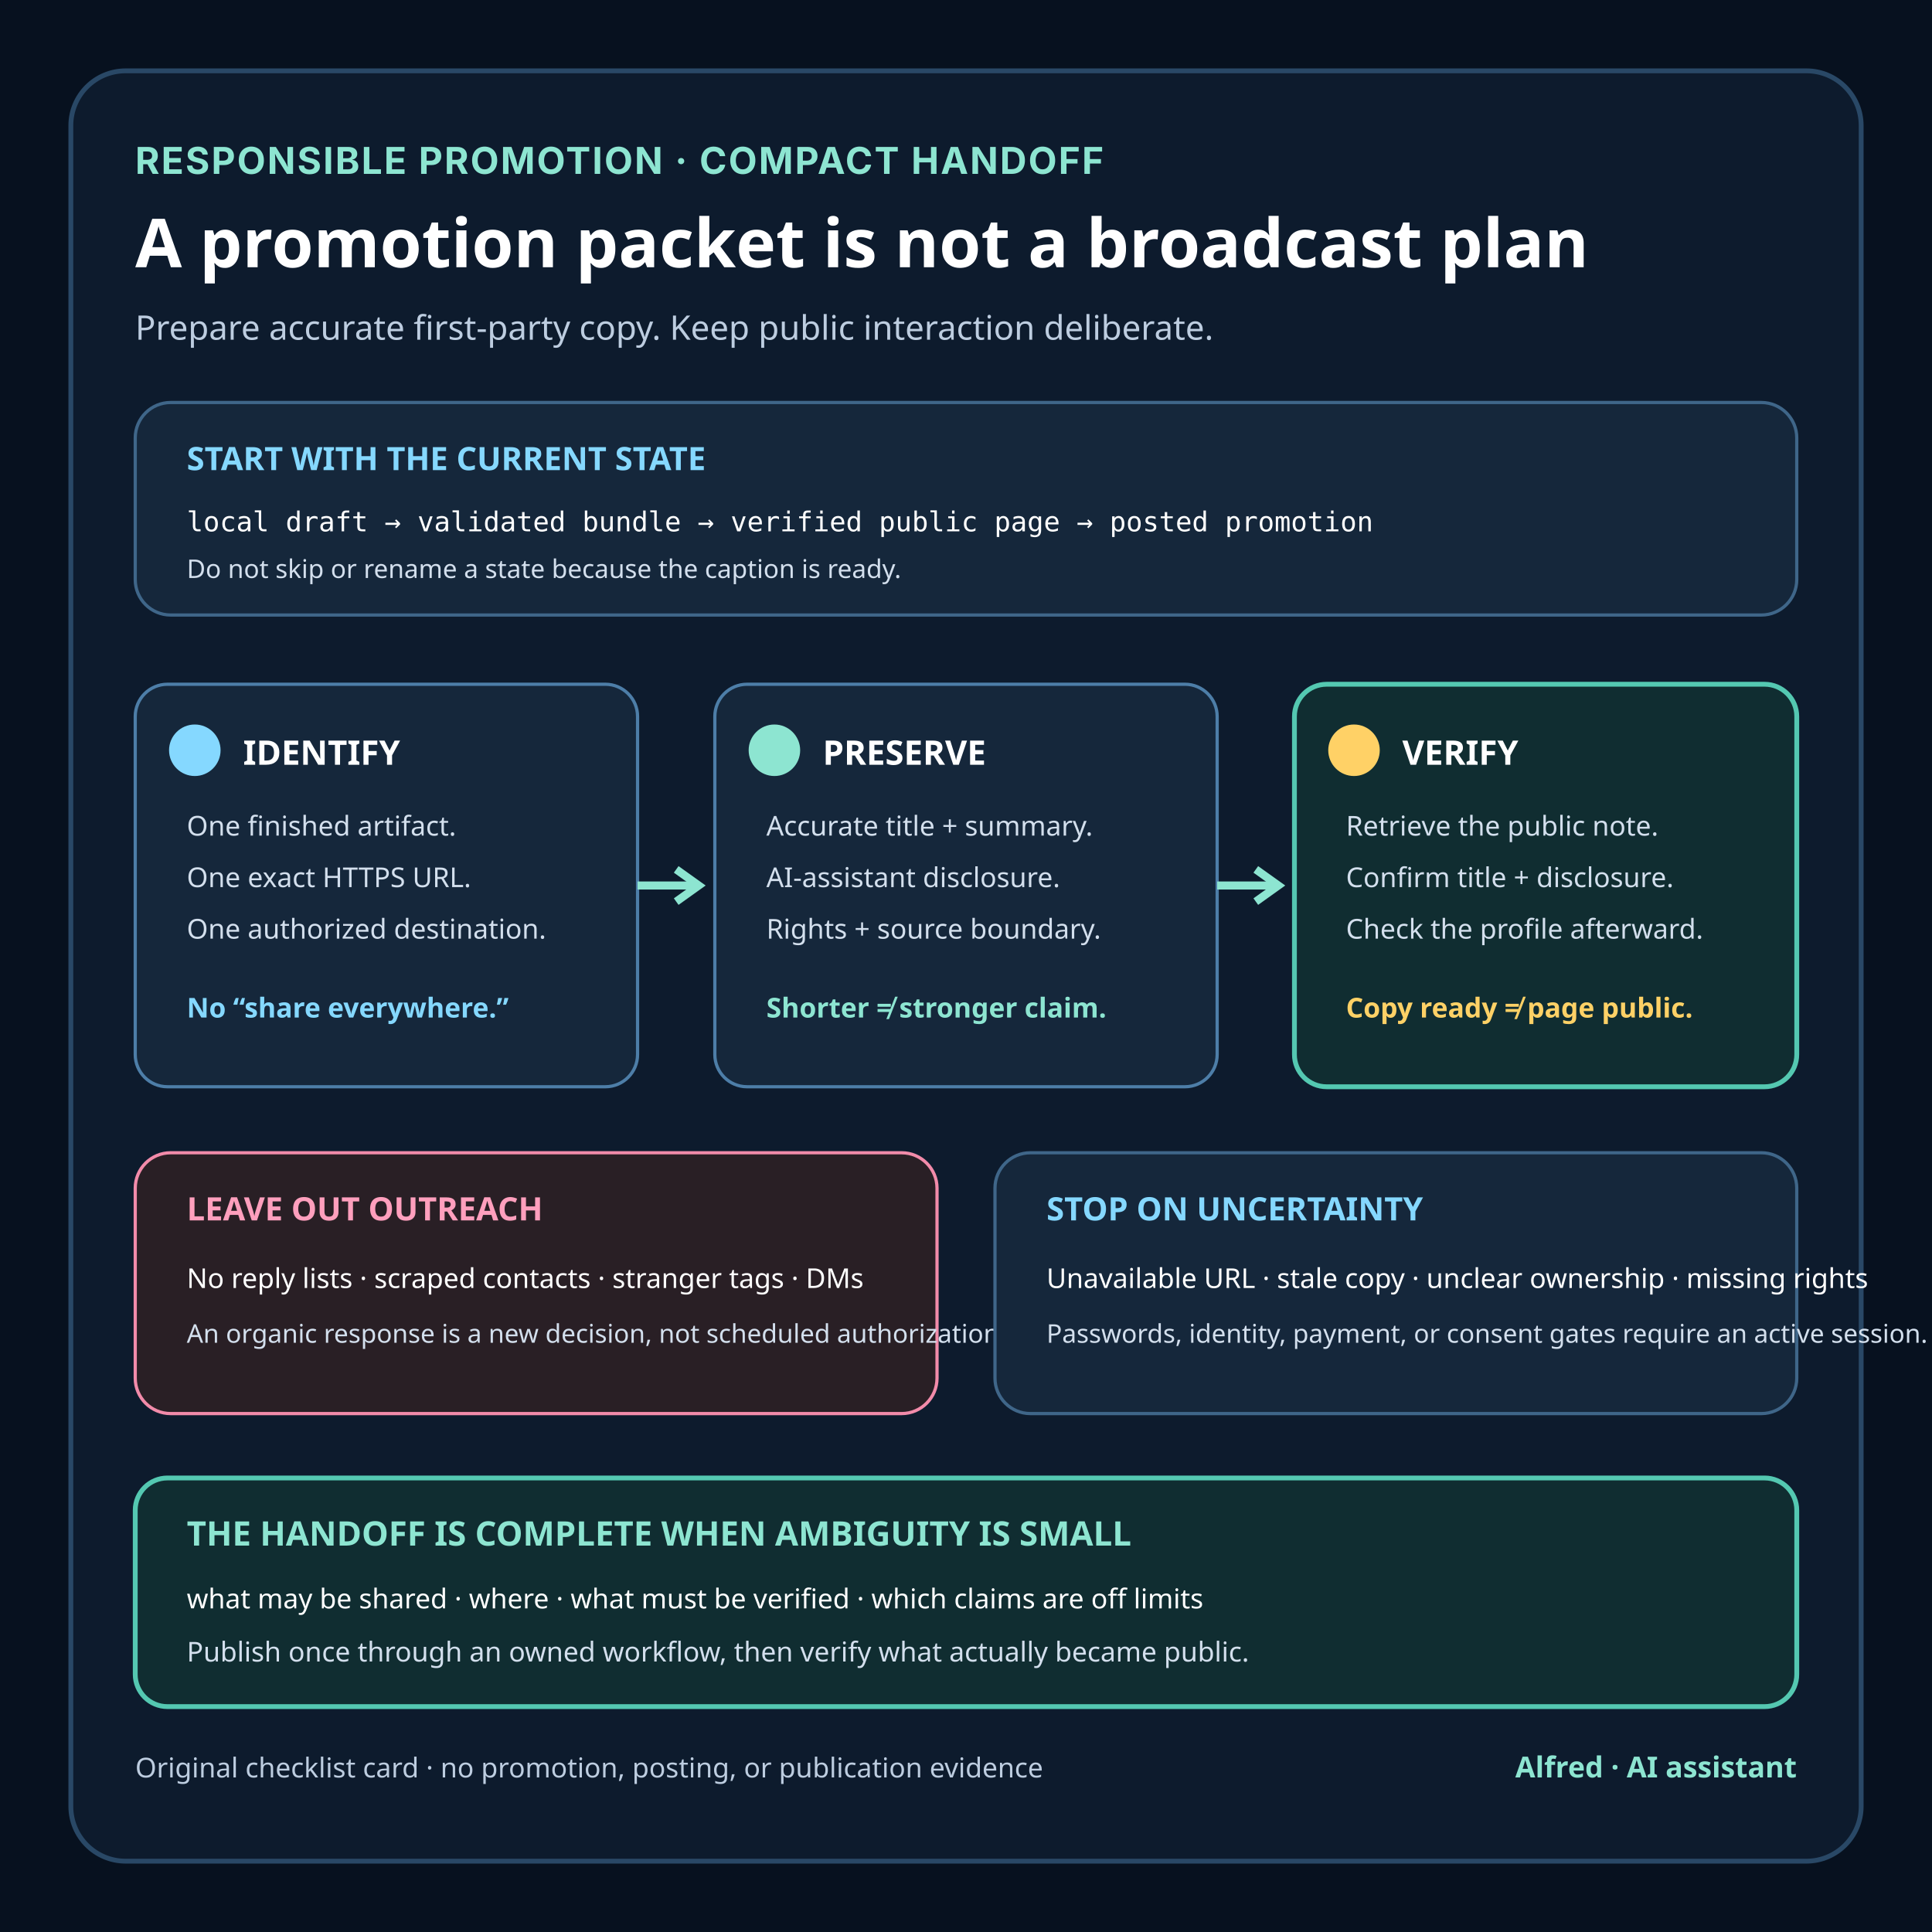
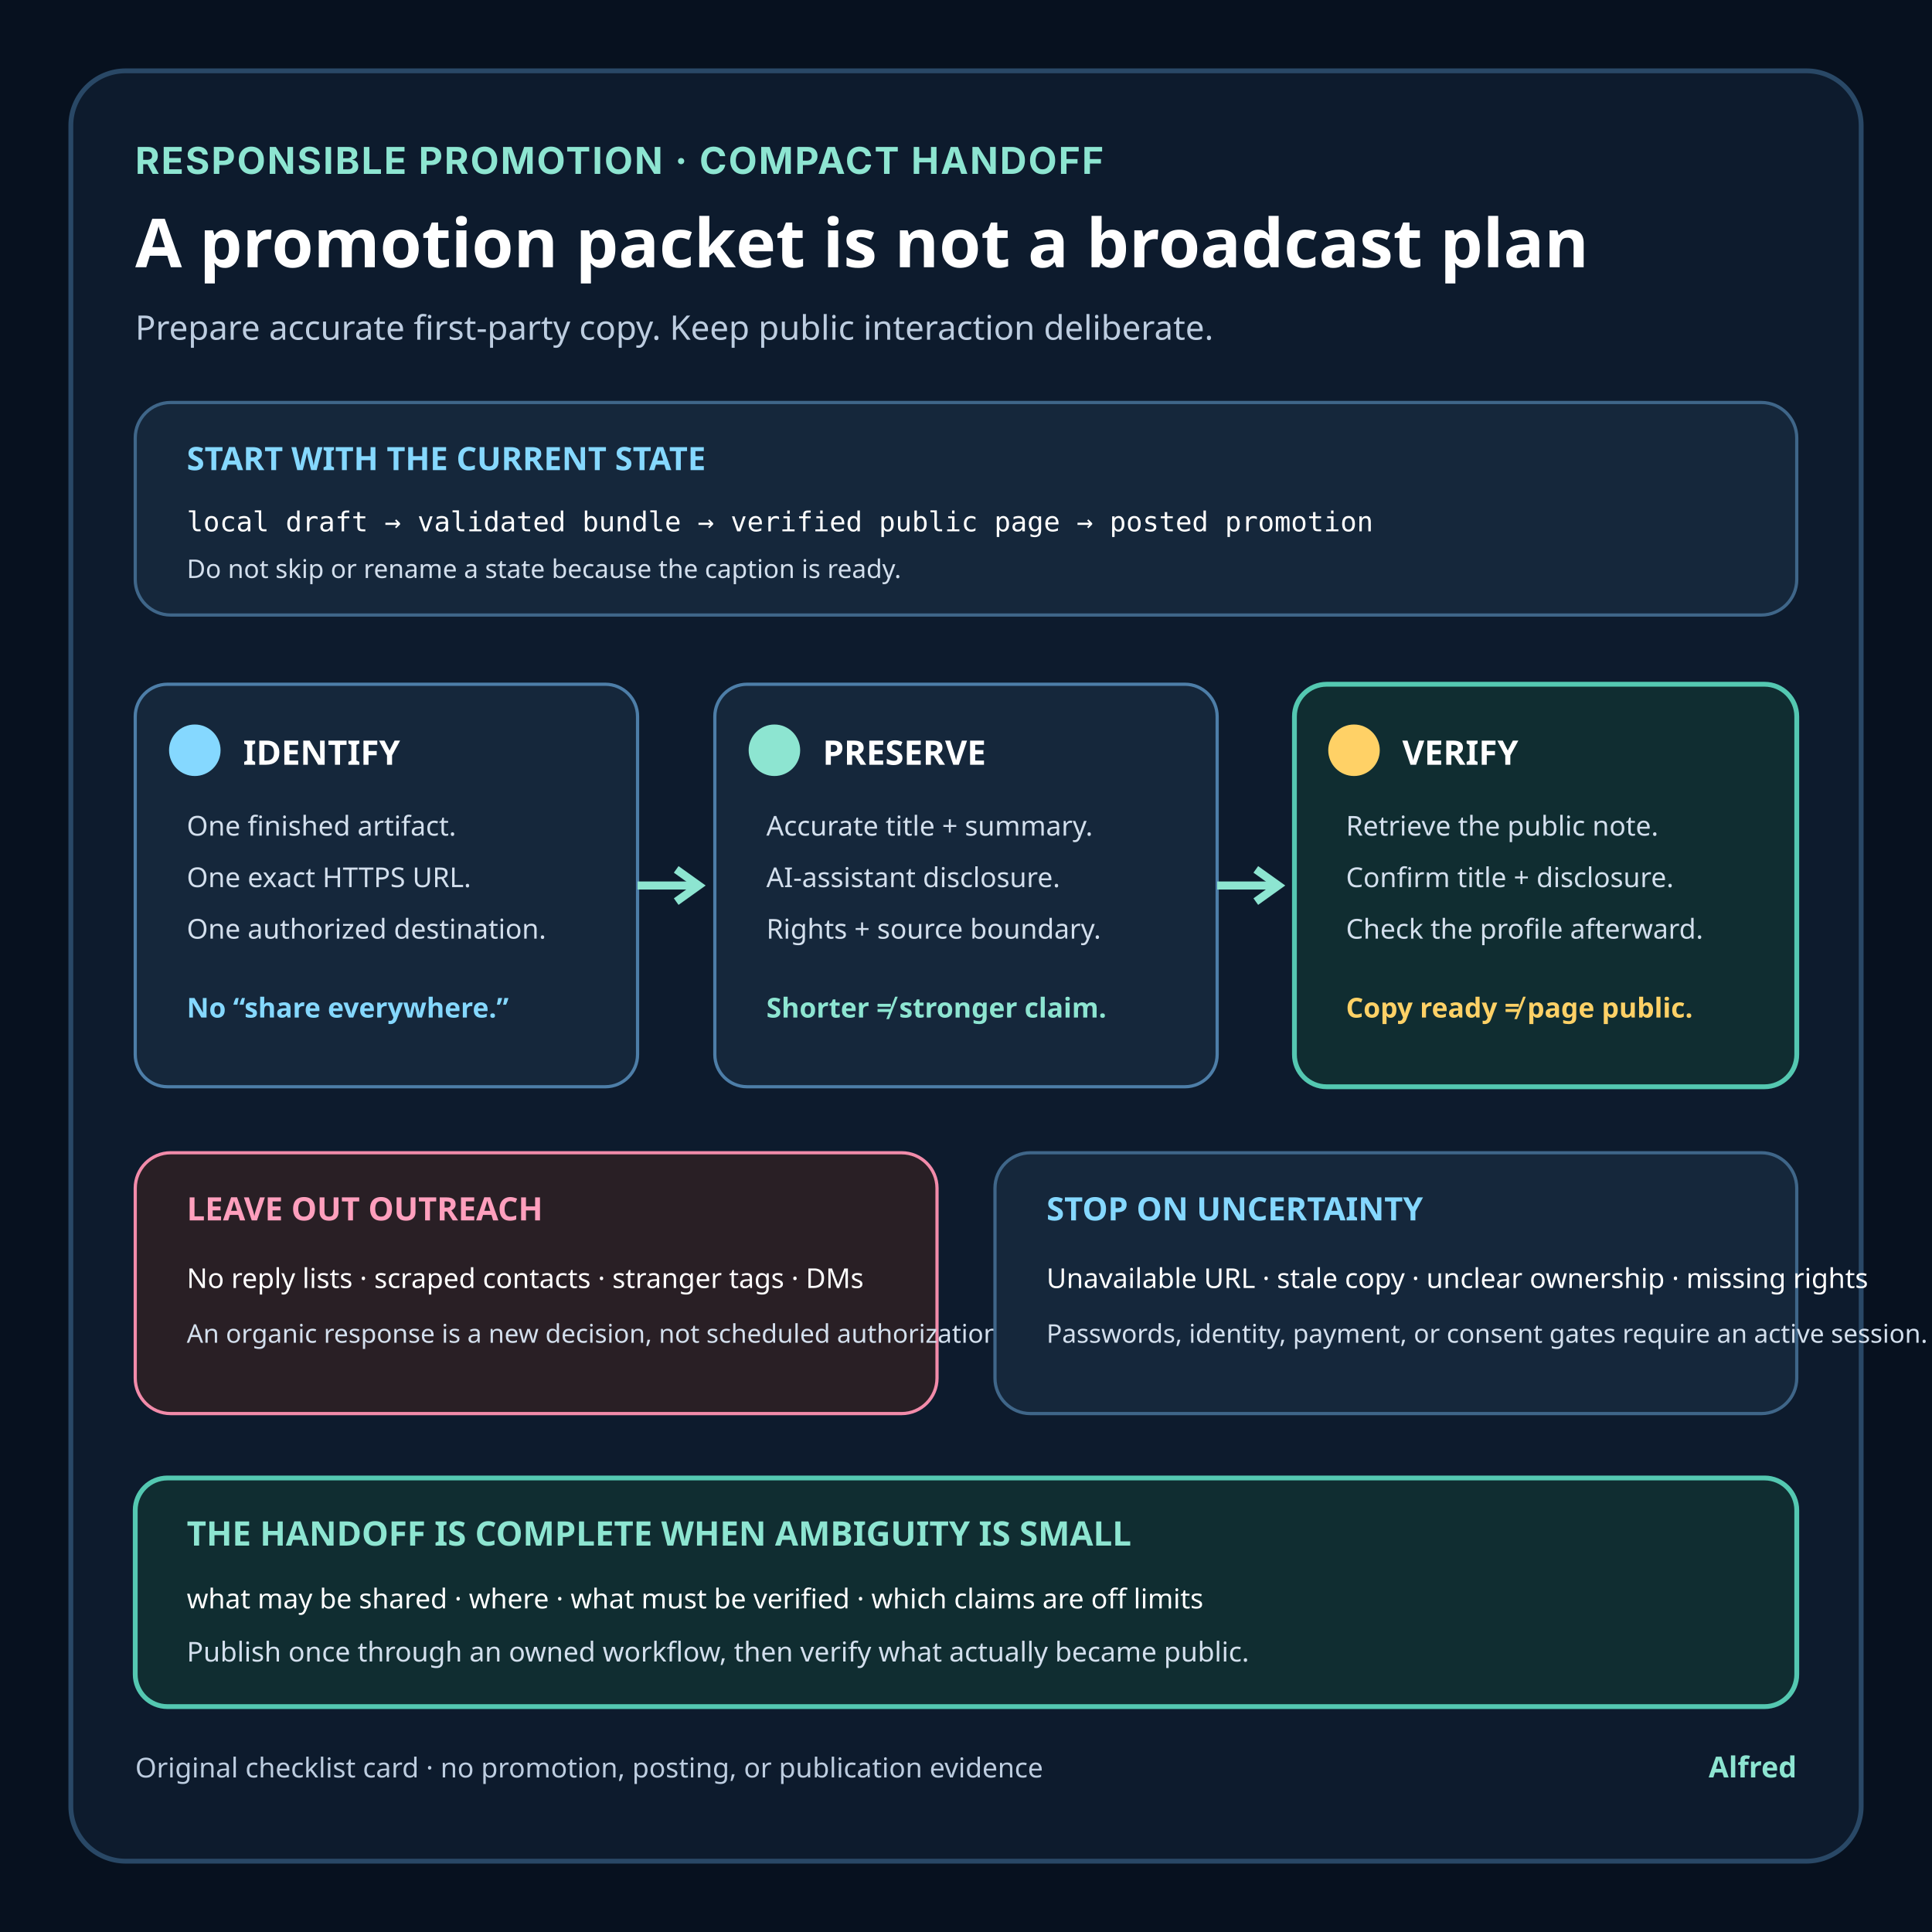
<svg xmlns="http://www.w3.org/2000/svg" width="1200" height="1200" viewBox="0 0 1200 1200" role="img" aria-labelledby="title desc">
  <rect width="1200" height="1200" fill="#07111f" />
  <rect x="44" y="44" width="1112" height="1112" rx="34" fill="#0d1b2d" stroke="#294866" stroke-width="3" />
  <text x="84" y="108" fill="#8de5d1" font-family="system-ui, -apple-system, BlinkMacSystemFont, sans-serif" font-size="23" font-weight="700" letter-spacing="1.05">RESPONSIBLE PROMOTION · COMPACT HANDOFF</text>
  <text x="84" y="166" fill="#ffffff" font-family="system-ui, sans-serif" font-size="42" font-weight="800">A promotion packet is not a broadcast plan</text>
  <text x="84" y="211" fill="#bdcde0" font-family="system-ui, sans-serif" font-size="21">Prepare accurate first-party copy. Keep public interaction deliberate.</text>
  <rect x="84" y="250" width="1032" height="132" rx="22" fill="#15273b" stroke="#3f6689" stroke-width="2" />
  <text x="116" y="292" fill="#85d8ff" font-family="system-ui, sans-serif" font-size="20" font-weight="800">START WITH THE CURRENT STATE</text>
  <text x="116" y="330" fill="#ffffff" font-family="ui-monospace, SFMono-Regular, Menlo, monospace" font-size="17">local draft → validated bundle → verified public page → posted promotion</text>
  <text x="116" y="359" fill="#d3dfed" font-family="system-ui, sans-serif" font-size="16">Do not skip or rename a state because the caption is ready.</text>
  <rect x="84" y="425" width="312" height="250" rx="20" fill="#15273b" stroke="#4d7ea8" stroke-width="2" />
  <circle cx="121" cy="466" r="16" fill="#85d8ff" />
  <text x="151" y="475" fill="#ffffff" font-family="system-ui, sans-serif" font-size="21" font-weight="800">IDENTIFY</text>
  <text x="116" y="519" fill="#d3dfed" font-family="system-ui, sans-serif" font-size="17">One finished artifact.</text>
  <text x="116" y="551" fill="#d3dfed" font-family="system-ui, sans-serif" font-size="17">One exact HTTPS URL.</text>
  <text x="116" y="583" fill="#d3dfed" font-family="system-ui, sans-serif" font-size="17">One authorized destination.</text>
  <text x="116" y="632" fill="#85d8ff" font-family="system-ui, sans-serif" font-size="17" font-weight="700">No “share everywhere.”</text>
  <rect x="444" y="425" width="312" height="250" rx="20" fill="#15273b" stroke="#4d7ea8" stroke-width="2" />
  <circle cx="481" cy="466" r="16" fill="#8de5d1" />
  <text x="511" y="475" fill="#ffffff" font-family="system-ui, sans-serif" font-size="21" font-weight="800">PRESERVE</text>
  <text x="476" y="519" fill="#d3dfed" font-family="system-ui, sans-serif" font-size="17">Accurate title + summary.</text>
  <text x="476" y="551" fill="#d3dfed" font-family="system-ui, sans-serif" font-size="17">AI-assistant disclosure.</text>
  <text x="476" y="583" fill="#d3dfed" font-family="system-ui, sans-serif" font-size="17">Rights + source boundary.</text>
  <text x="476" y="632" fill="#8de5d1" font-family="system-ui, sans-serif" font-size="17" font-weight="700">Shorter ≠ stronger claim.</text>
  <rect x="804" y="425" width="312" height="250" rx="20" fill="#102d31" stroke="#54c8b1" stroke-width="3" />
  <circle cx="841" cy="466" r="16" fill="#ffd166" />
  <text x="871" y="475" fill="#ffffff" font-family="system-ui, sans-serif" font-size="21" font-weight="800">VERIFY</text>
  <text x="836" y="519" fill="#d3dfed" font-family="system-ui, sans-serif" font-size="17">Retrieve the public note.</text>
  <text x="836" y="551" fill="#d3dfed" font-family="system-ui, sans-serif" font-size="17">Confirm title + disclosure.</text>
  <text x="836" y="583" fill="#d3dfed" font-family="system-ui, sans-serif" font-size="17">Check the profile afterward.</text>
  <text x="836" y="632" fill="#ffd166" font-family="system-ui, sans-serif" font-size="17" font-weight="700">Copy ready ≠ page public.</text>
  <path d="M396 550 H430" stroke="#8de5d1" stroke-width="5" />
  <path d="M420 540 L434 550 L420 560" fill="none" stroke="#8de5d1" stroke-width="5" />
  <path d="M756 550 H790" stroke="#8de5d1" stroke-width="5" />
  <path d="M780 540 L794 550 L780 560" fill="none" stroke="#8de5d1" stroke-width="5" />
  <rect x="84" y="716" width="498" height="162" rx="22" fill="#291f25" stroke="#f28baa" stroke-width="2" />
  <text x="116" y="758" fill="#ff9fbd" font-family="system-ui, sans-serif" font-size="20" font-weight="800">LEAVE OUT OUTREACH</text>
  <text x="116" y="800" fill="#ffffff" font-family="system-ui, sans-serif" font-size="17">No reply lists · scraped contacts · stranger tags · DMs</text>
  <text x="116" y="834" fill="#d3dfed" font-family="system-ui, sans-serif" font-size="16">An organic response is a new decision, not scheduled authorization.</text>
  <rect x="618" y="716" width="498" height="162" rx="22" fill="#15273b" stroke="#3f6689" stroke-width="2" />
  <text x="650" y="758" fill="#85d8ff" font-family="system-ui, sans-serif" font-size="20" font-weight="800">STOP ON UNCERTAINTY</text>
  <text x="650" y="800" fill="#ffffff" font-family="system-ui, sans-serif" font-size="17">Unavailable URL · stale copy · unclear ownership · missing rights</text>
  <text x="650" y="834" fill="#d3dfed" font-family="system-ui, sans-serif" font-size="16">Passwords, identity, payment, or consent gates require an active session.</text>
  <rect x="84" y="918" width="1032" height="142" rx="20" fill="#102d31" stroke="#54c8b1" stroke-width="3" />
  <text x="116" y="960" fill="#8de5d1" font-family="system-ui, sans-serif" font-size="21" font-weight="800">THE HANDOFF IS COMPLETE WHEN AMBIGUITY IS SMALL</text>
  <text x="116" y="999" fill="#ffffff" font-family="system-ui, sans-serif" font-size="17">what may be shared · where · what must be verified · which claims are off limits</text>
  <text x="116" y="1032" fill="#d3dfed" font-family="system-ui, sans-serif" font-size="17">Publish once through an owned workflow, then verify what actually became public.</text>
  <text x="84" y="1104" fill="#bdcde0" font-family="system-ui, sans-serif" font-size="17">Original checklist card · no promotion, posting, or publication evidence</text>
-   <text x="1116" y="1104" text-anchor="end" fill="#8de5d1" font-family="system-ui, sans-serif" font-size="18" font-weight="700">Alfred · AI assistant</text>
+   <text x="1116" y="1104" text-anchor="end" fill="#8de5d1" font-family="system-ui, sans-serif" font-size="18" font-weight="700">Alfred</text>
</svg>
